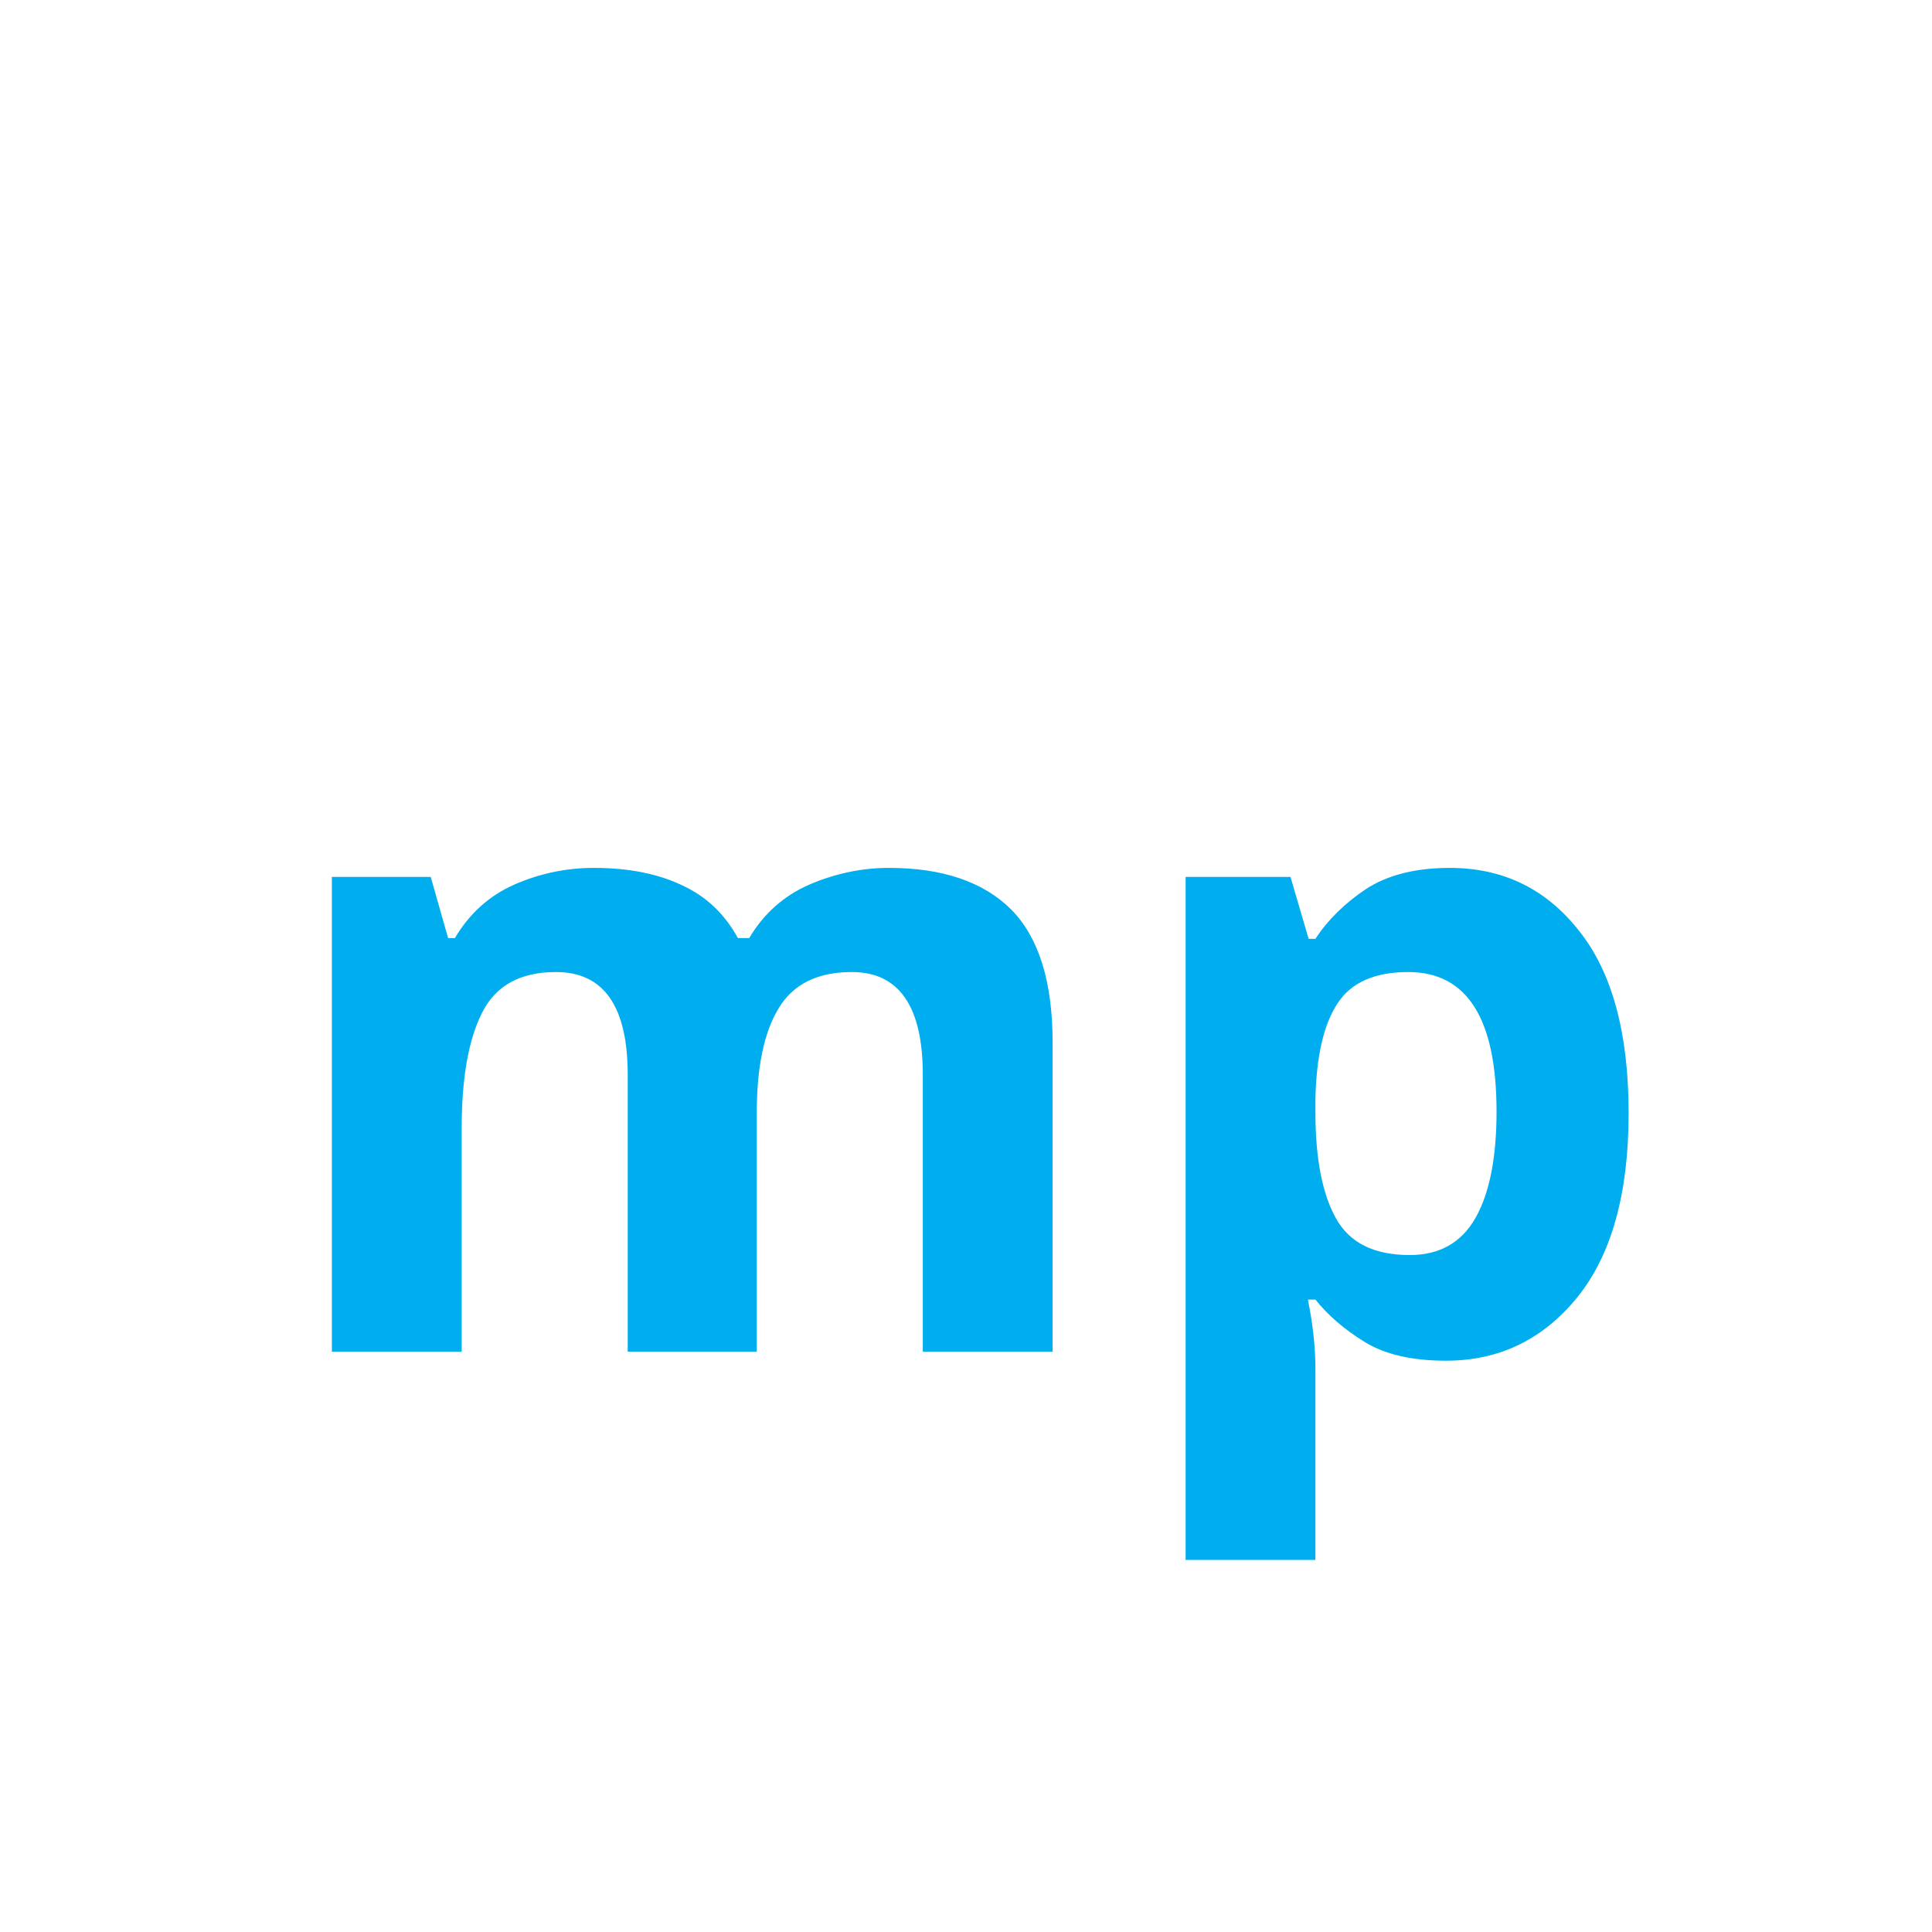
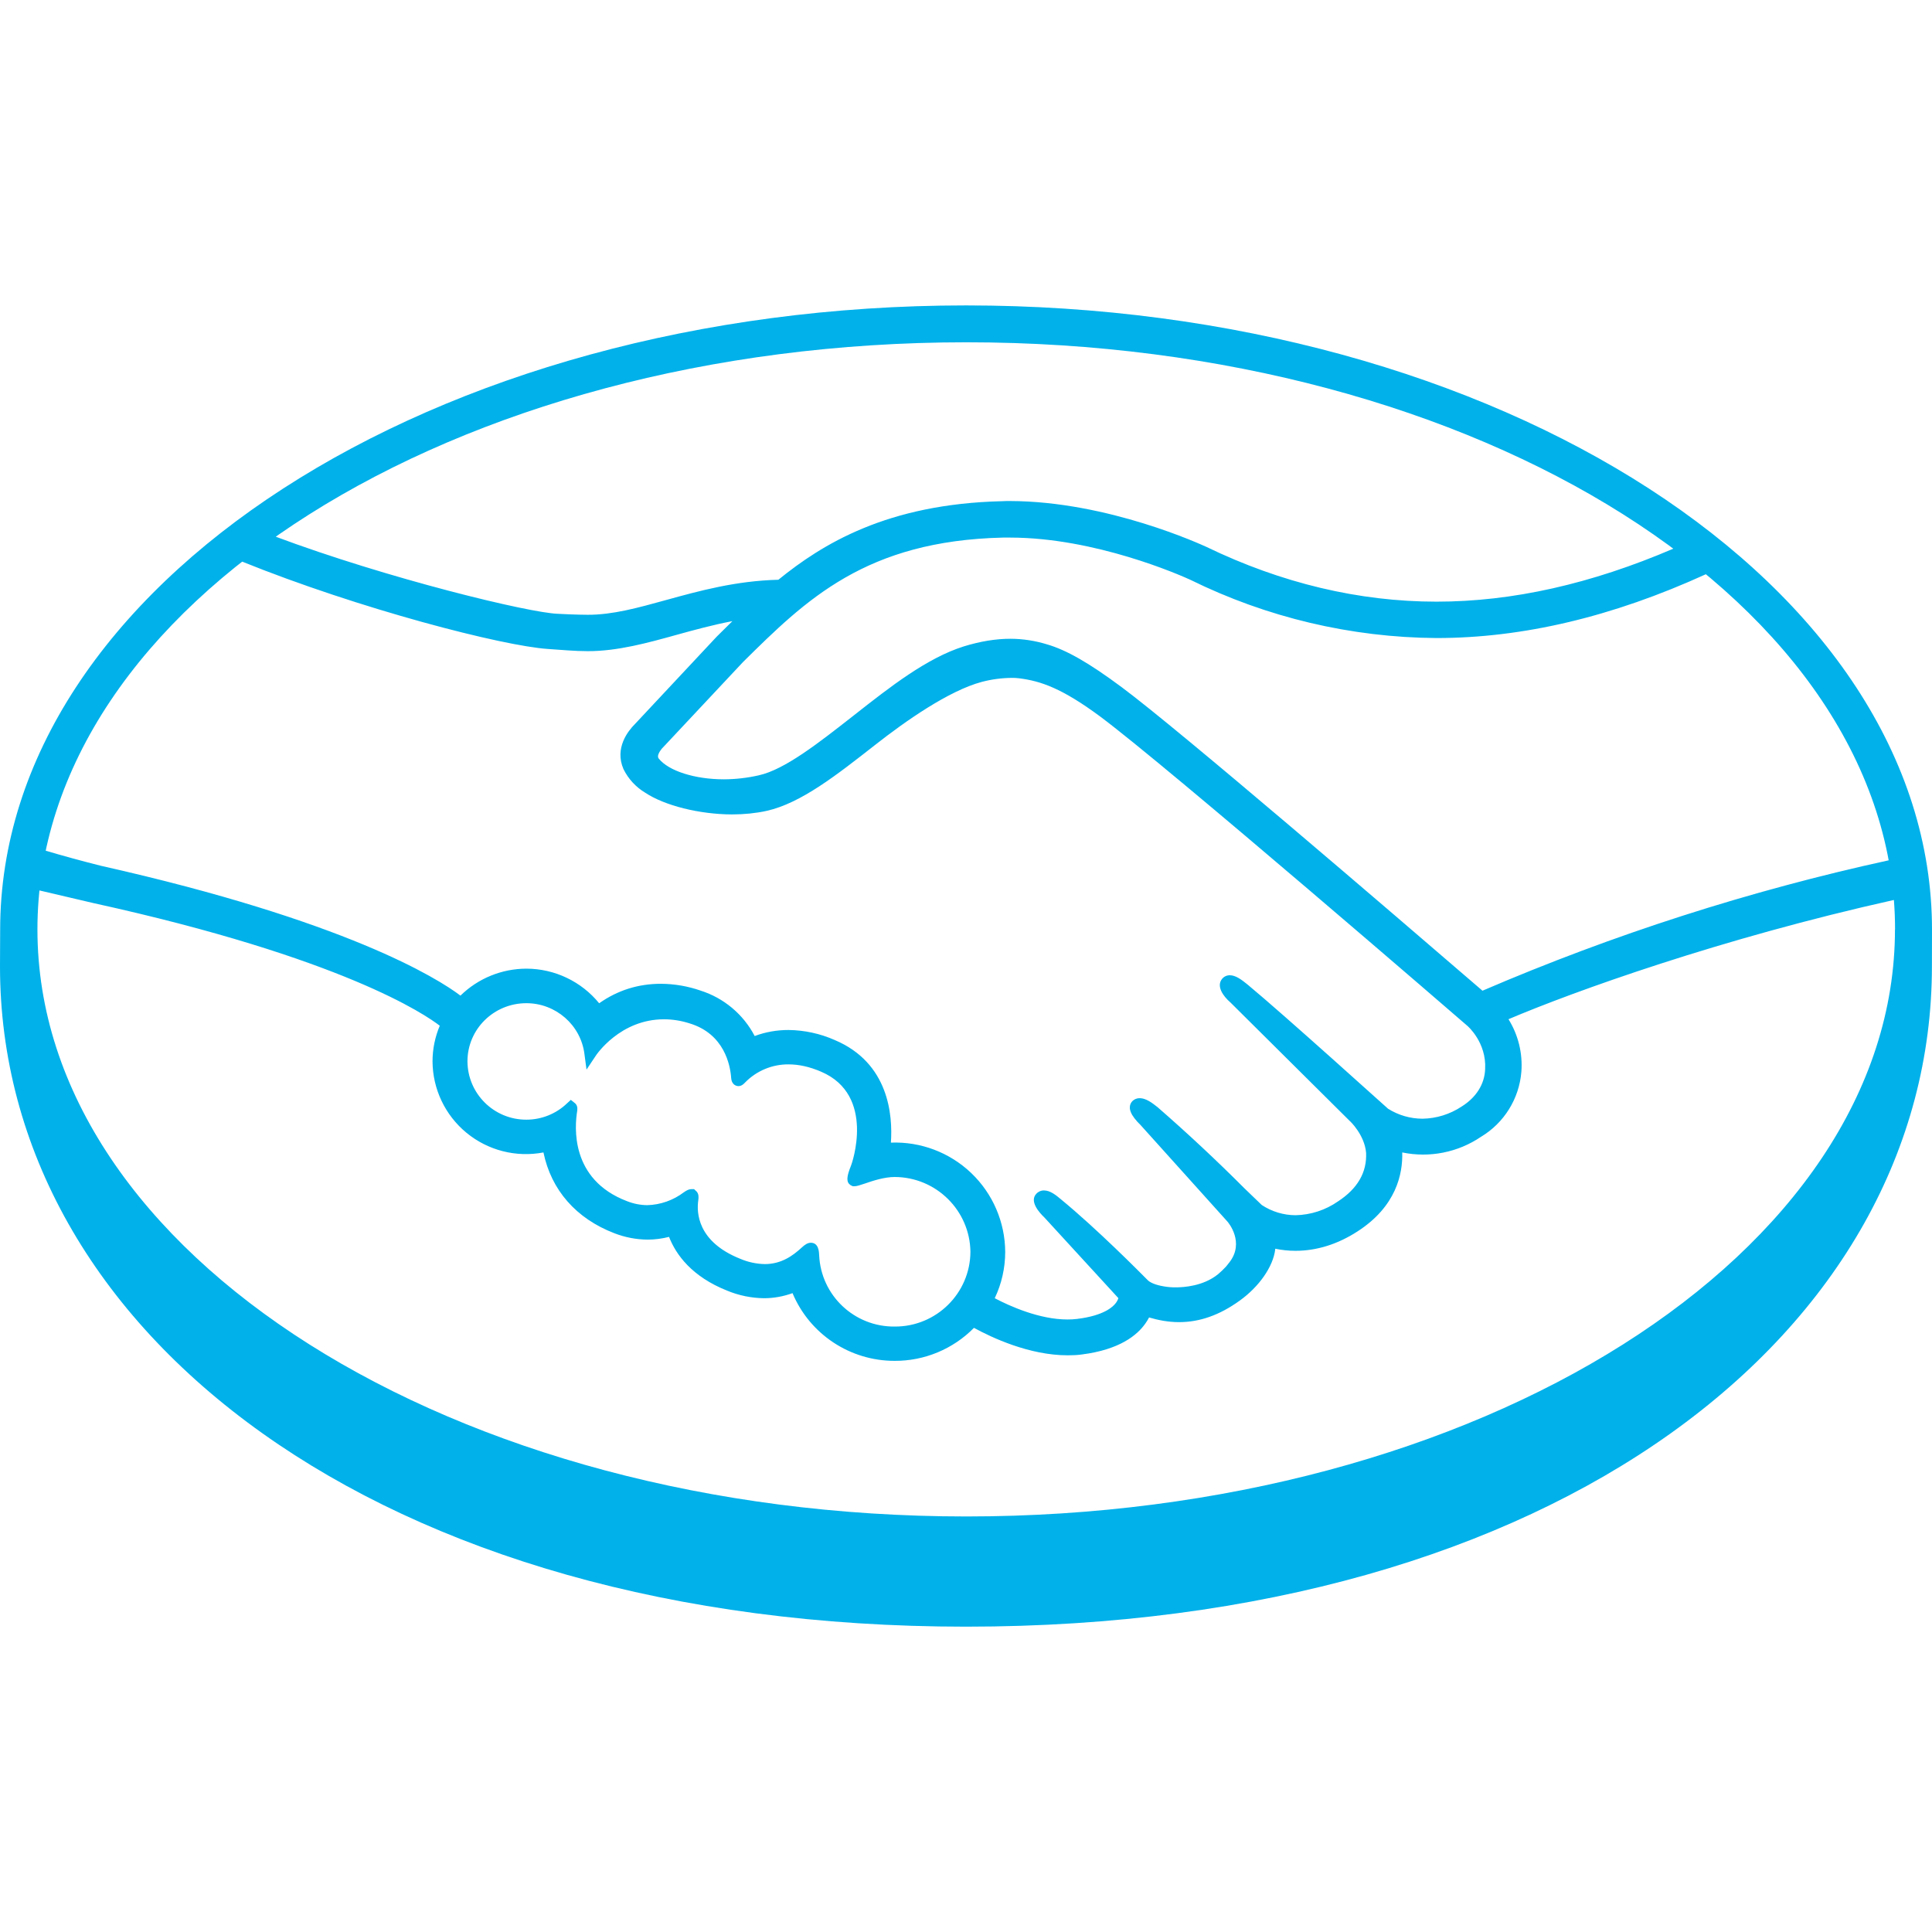
- <svg xmlns="http://www.w3.org/2000/svg" viewBox="0 0 40 40">
-   <text x="20" y="21" text-anchor="middle" dominant-baseline="central" font-family="Onest, system-ui, sans-serif" font-weight="700" font-size="18" fill="#00AEEF">mp</text>
+ <svg xmlns="http://www.w3.org/2000/svg" fill="#00B1EA" role="img" viewBox="0 0 24 24">
+   <path d="M11.115 16.479a.93.927 0 0 1-.939-.886c-.002-.042-.006-.155-.103-.155-.04 0-.074.023-.113.059-.112.103-.254.206-.46.206a.816.814 0 0 1-.305-.066c-.535-.214-.542-.578-.521-.725.006-.038.007-.08-.02-.11l-.032-.03h-.034c-.027 0-.055.012-.093.039a.788.786 0 0 1-.454.16.7.699 0 0 1-.253-.05c-.708-.27-.65-.928-.617-1.126.005-.041-.005-.072-.03-.092l-.05-.04-.047.043a.728.726 0 0 1-.505.203.73.728 0 0 1-.732-.725c0-.4.328-.722.732-.722.364 0 .675.27.721.63l.026.195.11-.165c.01-.018.307-.46.852-.46.102 0 .21.016.316.05.434.13.508.52.519.68.008.094.075.1.09.1.037 0 .064-.024.083-.045a.746.744 0 0 1 .54-.225c.128 0 .263.03.402.09.69.293.379 1.158.374 1.167-.058.144-.061.207-.005.244l.027.013h.02c.03 0 .07-.014.134-.035.093-.032.235-.08.367-.08a.944.942 0 0 1 .94.93.936.934 0 0 1-.94.928zm7.302-4.171c-1.138-.98-3.768-3.24-4.481-3.77-.406-.302-.685-.462-.928-.533a1.559 1.554 0 0 0-.456-.07c-.182 0-.376.032-.58.095-.46.145-.918.505-1.362.854l-.023.018c-.414.324-.84.66-1.164.73a1.986 1.98 0 0 1-.43.049c-.362 0-.687-.104-.81-.258-.02-.025-.007-.066.04-.125l.008-.008 1-1.067c.783-.774 1.525-1.506 3.23-1.545h.085c1.062 0 2.12.469 2.24.524a7.03 7.03 0 0 0 3.056.724c1.076 0 2.188-.263 3.354-.795a9.135 9.11 0 0 0-.405-.317c-1.025.44-2.003.66-2.946.66-.962 0-1.925-.229-2.858-.68-.05-.022-1.22-.567-2.44-.57-.032 0-.065 0-.096.002-1.434.033-2.24.536-2.782.976-.528.013-.982.138-1.388.25-.361.1-.673.186-.979.185-.125 0-.35-.01-.37-.012-.35-.01-2.115-.437-3.518-.962-.143.1-.28.203-.415.31 1.466.593 3.25 1.053 3.812 1.089.157.01.323.027.491.027.372 0 .744-.103 1.104-.203.213-.059.446-.123.692-.17l-.196.194-1.017 1.087c-.08.08-.254.294-.14.557a.705.703 0 0 0 .268.292c.243.162.677.27 1.08.271.152 0 .297-.015.43-.044.427-.095.874-.448 1.349-.82.377-.296.913-.672 1.323-.782a1.494 1.49 0 0 1 .37-.05.611.61 0 0 1 .095.005c.27.034.533.125 1.003.472.835.62 4.531 3.815 4.566 3.846.002.002.238.203.22.537-.007.186-.11.352-.294.466a.902.9 0 0 1-.484.15.804.802 0 0 1-.428-.124c-.014-.01-1.28-1.157-1.746-1.543-.074-.06-.146-.115-.22-.115a.122.122 0 0 0-.096.045c-.073.09.01.212.105.294l1.48 1.47c.002 0 .184.17.204.395.012.244-.106.447-.35.606a.957.955 0 0 1-.526.171.766.764 0 0 1-.42-.127l-.214-.206a21.035 20.978 0 0 0-1.08-1.009c-.072-.058-.148-.112-.221-.112a.127.127 0 0 0-.094.038c-.033.037-.056.103.028.212a.698.696 0 0 0 .075.083l1.078 1.198c.01.01.222.26.024.511l-.038.048a1.18 1.178 0 0 1-.1.096c-.184.15-.43.164-.527.164a.8.798 0 0 1-.147-.012c-.106-.018-.178-.048-.212-.089l-.013-.013c-.06-.06-.602-.609-1.054-.98-.059-.05-.133-.11-.21-.11a.128.128 0 0 0-.096.042c-.09.096.044.24.1.293l.92 1.003a.204.204 0 0 1-.033.062c-.033.044-.144.155-.479.196a.91.907 0 0 1-.122.007c-.345 0-.712-.164-.902-.264a1.343 1.34 0 0 0 .13-.576 1.368 1.365 0 0 0-1.42-1.357c.024-.342-.025-.99-.697-1.274a1.455 1.452 0 0 0-.575-.125c-.146 0-.287.025-.42.075a1.153 1.15 0 0 0-.671-.564 1.52 1.515 0 0 0-.494-.085c-.28 0-.537.08-.767.242a1.168 1.165 0 0 0-.903-.43 1.173 1.17 0 0 0-.82.335c-.287-.217-1.425-.93-4.467-1.613a17.39 17.344 0 0 1-.692-.189 4.822 4.82 0 0 0-.077.494l.67.157c3.108.682 4.136 1.391 4.309 1.525a1.145 1.142 0 0 0-.09.442 1.16 1.158 0 0 0 1.378 1.132c.096.467.406.821.879 1.003a1.165 1.162 0 0 0 .415.08c.09 0 .179-.012.266-.034.086.22.282.493.722.668a1.233 1.23 0 0 0 .457.094c.122 0 .241-.022.355-.063a1.373 1.37 0 0 0 1.269.841c.37.002.726-.147.985-.41.221.121.688.341 1.163.341.06 0 .118-.002.175-.01.47-.059.689-.24.789-.382a.571.57 0 0 0 .048-.078c.11.032.234.058.373.058.255 0 .501-.086.75-.265.244-.174.418-.424.444-.637v-.01c.083.017.167.026.251.026.265 0 .527-.082.773-.242.48-.31.562-.715.554-.98a1.28 1.279 0 0 0 .978-.194 1.04 1.04 0 0 0 .502-.808 1.088 1.085 0 0 0-.16-.653c.804-.342 2.636-1.003 4.795-1.483a4.734 4.721 0 0 0-.067-.492 27.742 27.667 0 0 0-5.049 1.62zm5.123-.763c0 4.027-5.166 7.293-11.537 7.293-6.372 0-11.538-3.266-11.538-7.293 0-4.028 5.165-7.293 11.539-7.293 6.371 0 11.537 3.265 11.537 7.293zm.46.004c0-4.272-5.374-7.755-12-7.755S.002 7.277.002 11.55L0 12.004c0 4.533 4.695 8.203 11.999 8.203 7.347 0 12-3.67 12-8.204z" />
</svg>
